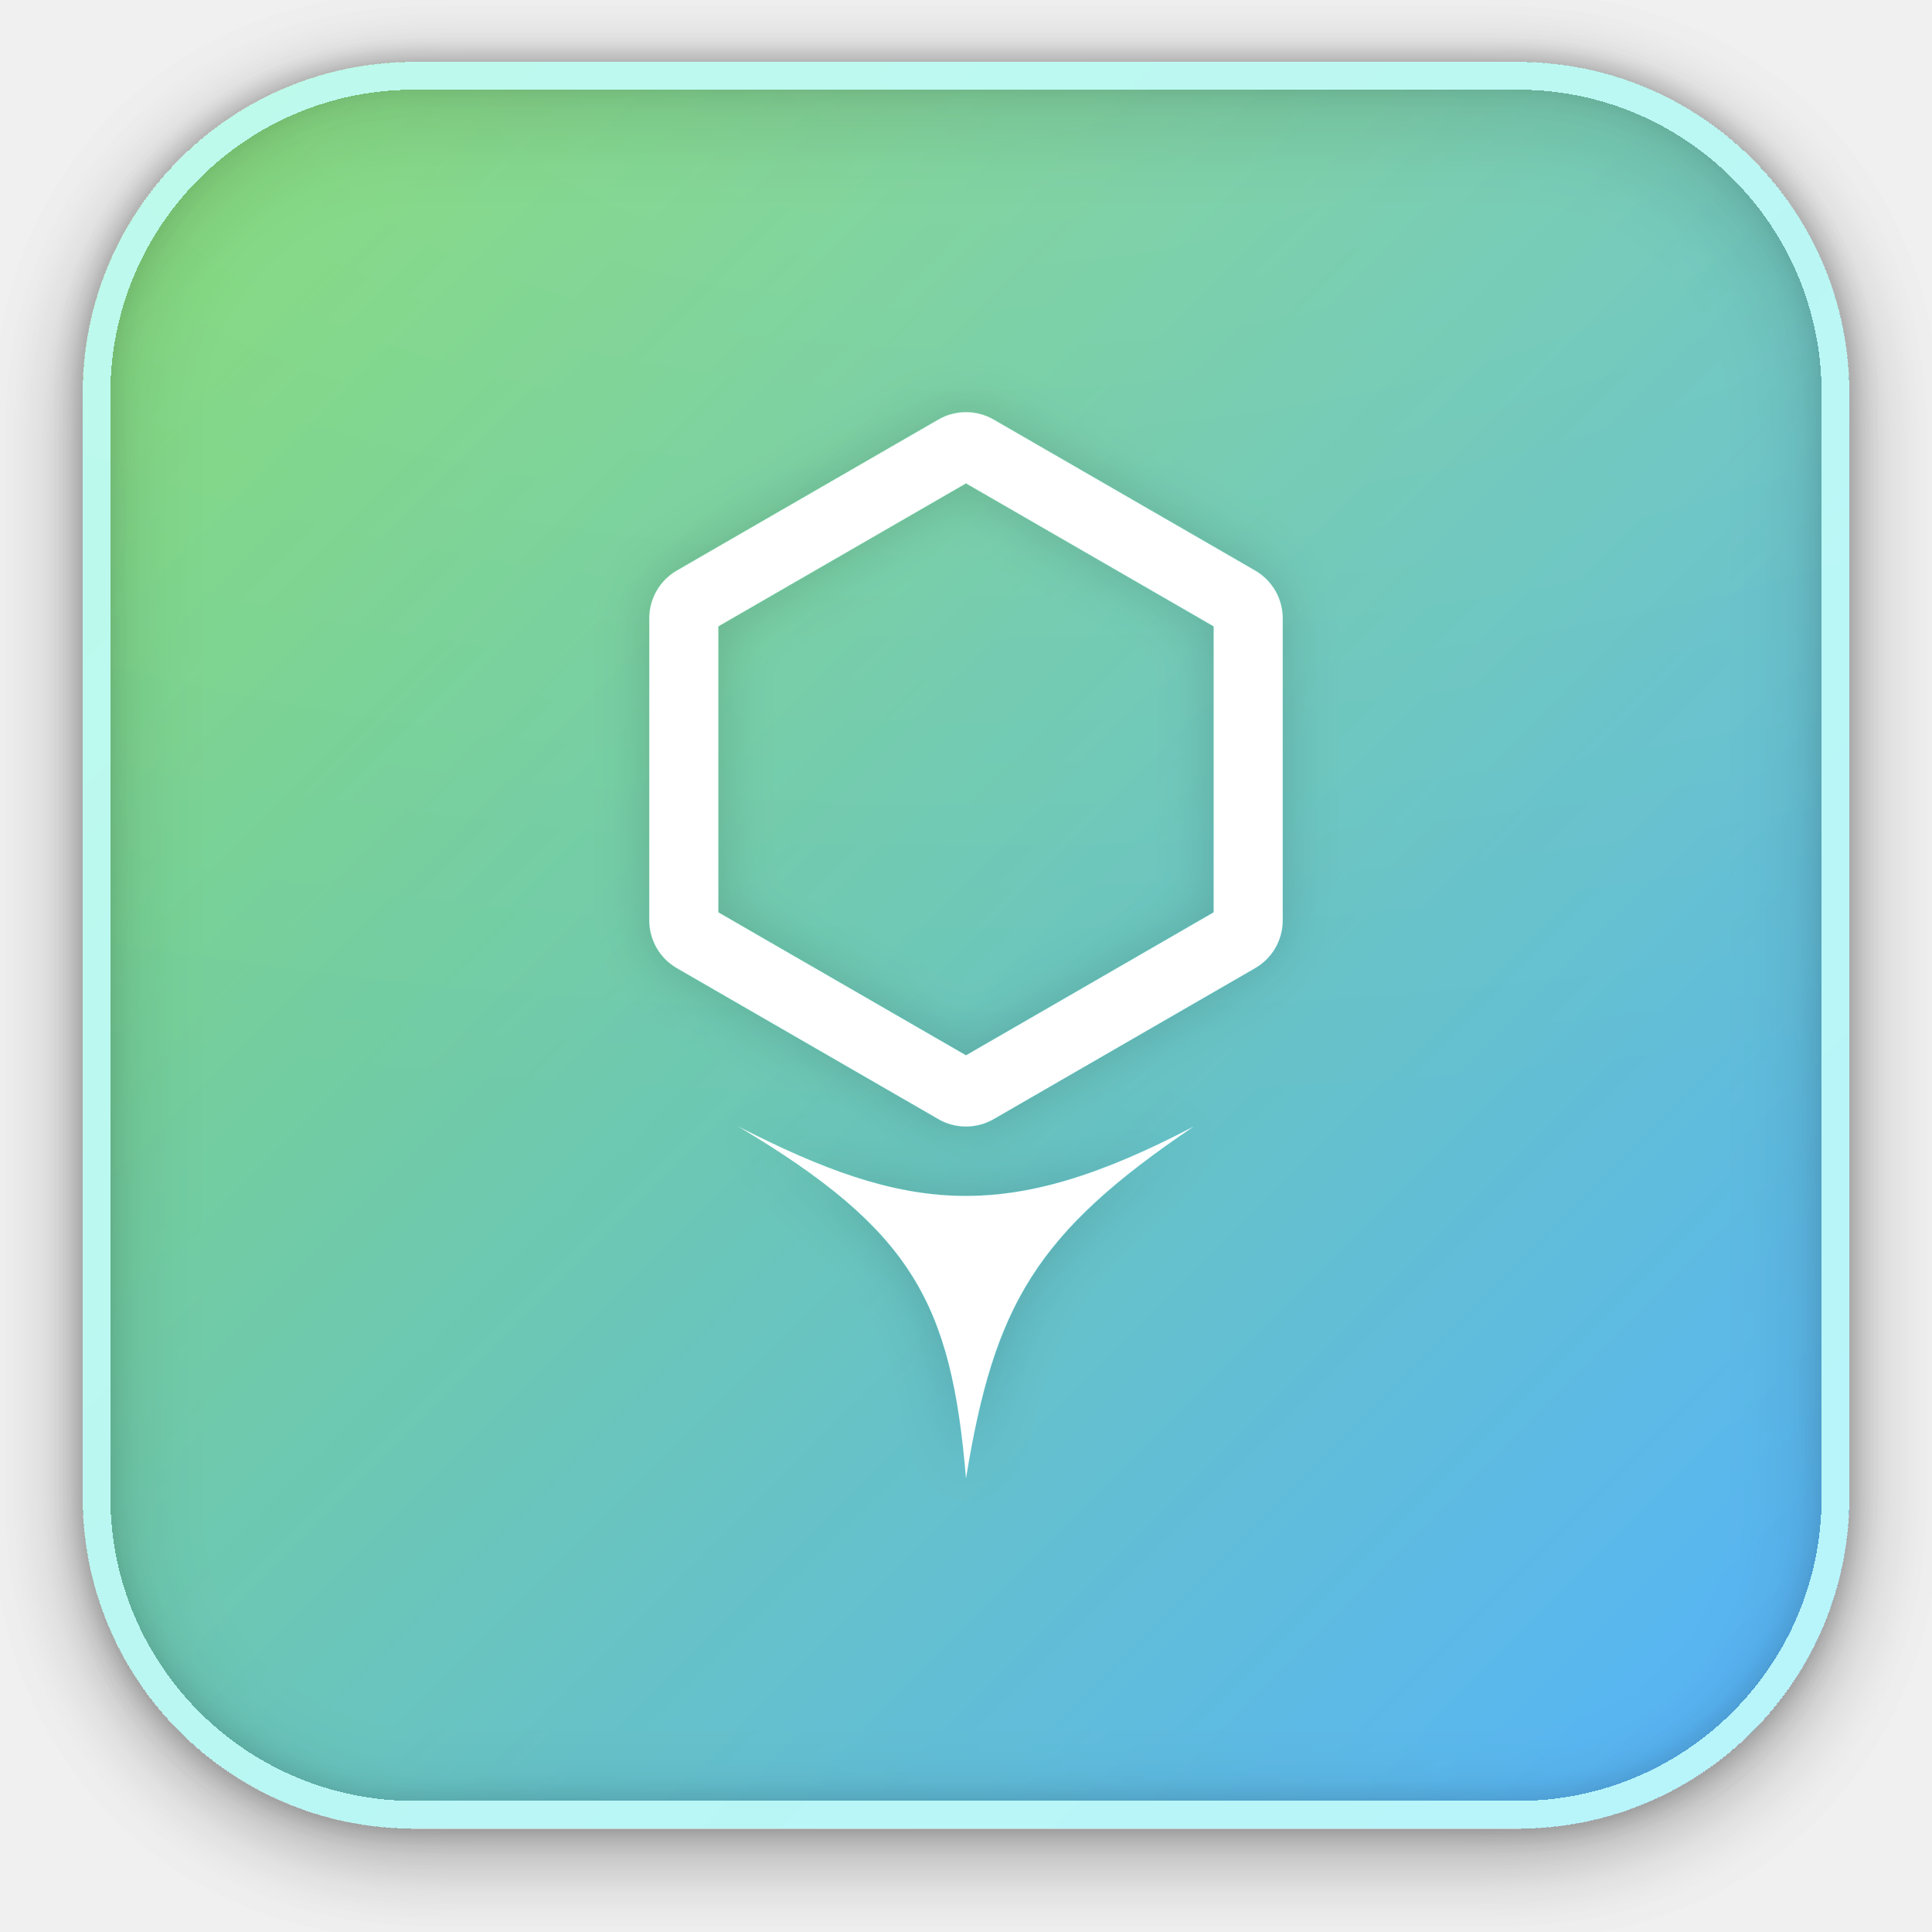
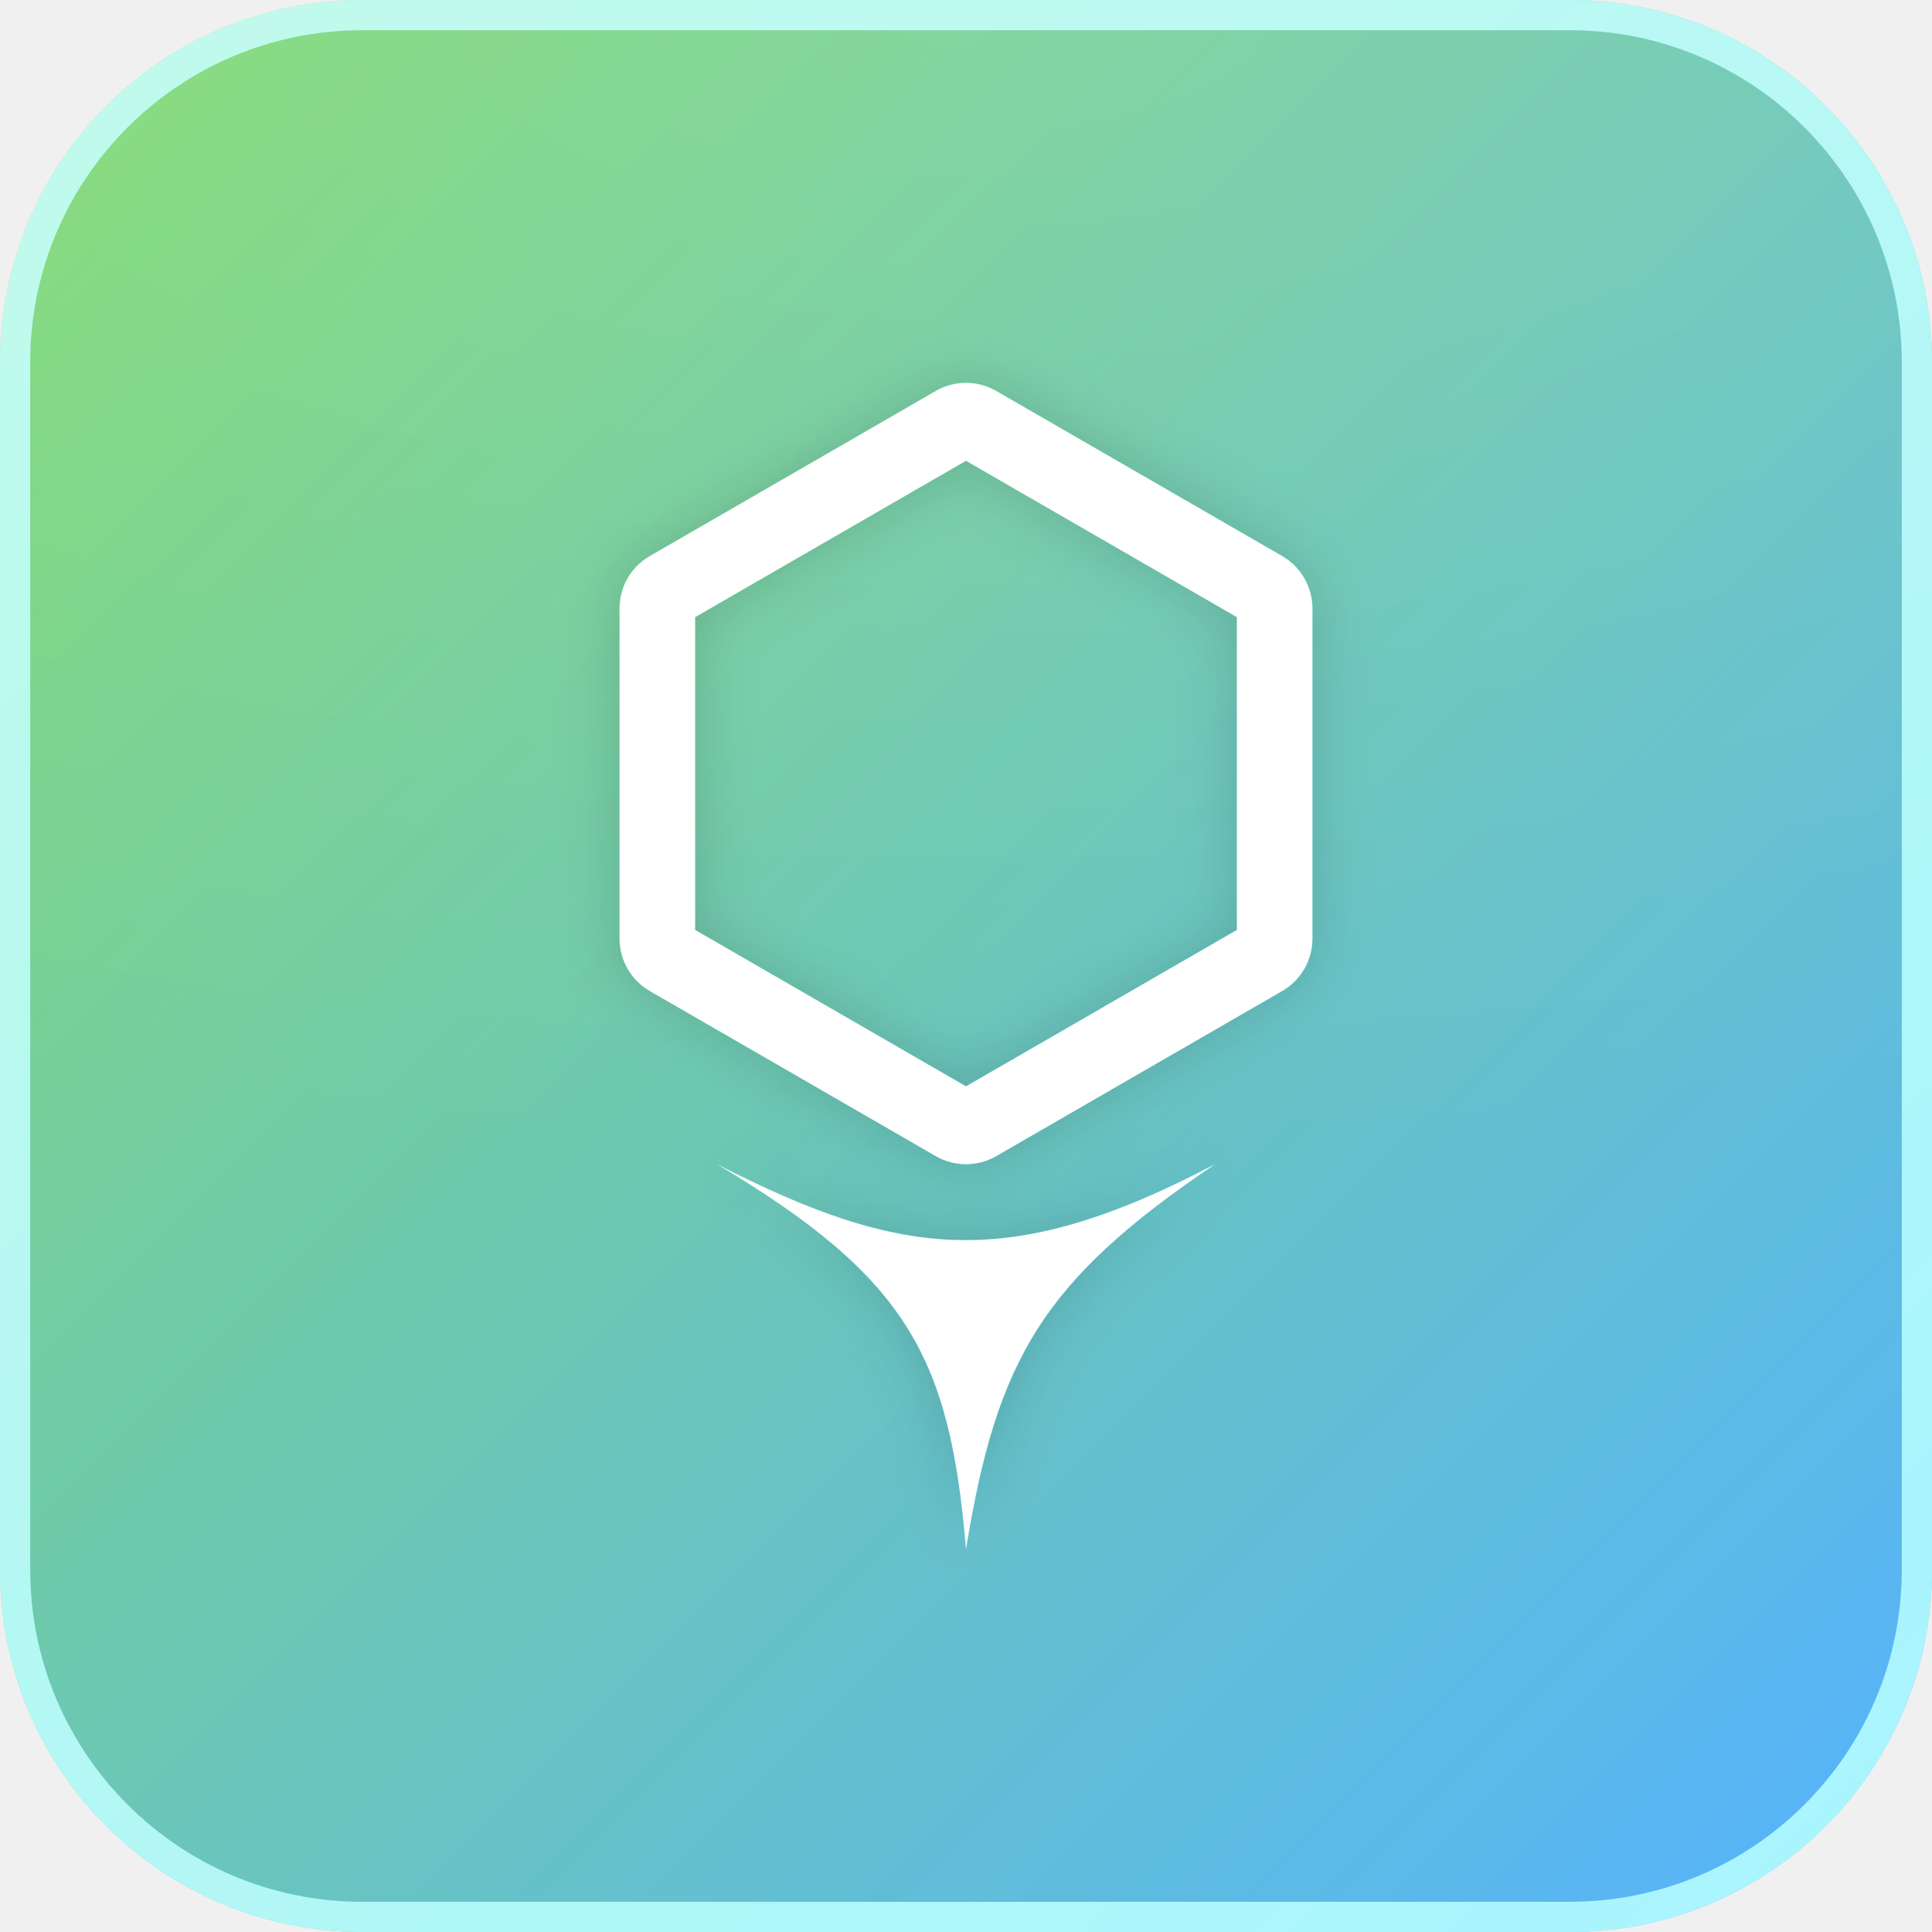
- <svg xmlns="http://www.w3.org/2000/svg" width="280" height="280" viewBox="0 0 280 280" fill="none">
-   <g filter="url(#filter0_dd_756_625)">
-     <path d="M12 57C12 30.49 33.49 9 60 9H220C246.51 9 268 30.49 268 57V217C268 243.51 246.51 265 220 265H60C33.49 265 12 243.51 12 217V57Z" fill="url(#paint0_linear_756_625)" />
-     <path d="M12 57C12 30.49 33.49 9 60 9H220C246.51 9 268 30.49 268 57V217C268 243.51 246.51 265 220 265H60C33.49 265 12 243.51 12 217V57Z" fill="white" fill-opacity="0.2" />
-     <path d="M12 57C12 30.49 33.49 9 60 9H220C246.51 9 268 30.49 268 57V217C268 243.51 246.51 265 220 265H60C33.49 265 12 243.51 12 217V57Z" fill="url(#paint1_radial_756_625)" fill-opacity="0.1" style="mix-blend-mode:plus-lighter" />
-   </g>
-   <g filter="url(#filter1_dd_756_625)">
-     <path d="M220 261V265H60V261H220ZM264 217V57C264 32.7 244.301 13 220 13H60C35.7 13 16 32.7 16 57V217C16 241.301 35.7 261 60 261V265L59.38 264.996C33.156 264.664 12 243.303 12 217V57C12 30.49 33.49 9 60 9H220C246.51 9 268 30.49 268 57V217C268 243.51 246.51 265 220 265V261C244.301 261 264 241.301 264 217Z" fill="#77FAF6" fill-opacity="0.75" style="mix-blend-mode:hard-light" shape-rendering="crispEdges" />
-     <path d="M220 261V265H60V261H220ZM264 217V57C264 32.7 244.301 13 220 13H60C35.7 13 16 32.7 16 57V217C16 241.301 35.7 261 60 261V265L59.38 264.996C33.156 264.664 12 243.303 12 217V57C12 30.49 33.49 9 60 9H220C246.51 9 268 30.49 268 57V217C268 243.51 246.51 265 220 265V261C244.301 261 264 241.301 264 217Z" fill="white" fill-opacity="0.5" shape-rendering="crispEdges" />
-   </g>
-   <g filter="url(#filter2_d_756_625)">
-     <path d="M104.101 90.772V132.226L140 152.952L175.899 132.226V90.772L140 70.047L104.101 90.772ZM185.899 133.381L185.895 133.648C185.803 136.403 184.297 138.925 181.899 140.309L144 162.19L143.767 162.32C141.335 163.618 138.398 163.575 136 162.19L98.101 140.309C95.625 138.88 94.101 136.239 94.101 133.381V89.619C94.101 86.761 95.625 84.119 98.101 82.69L136 60.809C138.475 59.38 141.525 59.38 144 60.809L181.899 82.69C184.375 84.119 185.899 86.761 185.899 89.619V133.381Z" fill="white" />
-     <path d="M140 214.262C144.091 189.101 150.128 178.691 173 163.262C145.887 177.491 131.593 175.847 107 163.262C132.192 178.269 137.879 188.762 140 214.262Z" fill="white" />
+ <svg xmlns="http://www.w3.org/2000/svg" width="256" height="256" viewBox="0 0 256 256" fill="none">
+   <path d="M0 48C0 21.49 21.49 0 48 0H208C234.51 0 256 21.49 256 48V208C256 234.51 234.51 256 208 256H48C21.49 256 0 234.51 0 208V48Z" fill="url(#paint0_linear_756_625)" />
+   <path d="M0 48C0 21.49 21.49 0 48 0H208C234.51 0 256 21.49 256 48V208C256 234.51 234.51 256 208 256H48C21.49 256 0 234.51 0 208V48Z" fill="white" fill-opacity="0.2" />
+   <path d="M0 48C0 21.49 21.49 0 48 0H208C234.51 0 256 21.49 256 48V208C256 234.51 234.51 256 208 256H48C21.49 256 0 234.51 0 208V48Z" fill="url(#paint1_radial_756_625)" fill-opacity="0.1" style="mix-blend-mode:plus-lighter" />
+   <path d="M208 252V256H48V252H208ZM252 208V48C252 23.7 232.301 4 208 4H48C23.7 4 4 23.7 4 48V208C4 232.301 23.7 252 48 252V256L47.38 255.996C21.156 255.664 0 234.303 0 208V48C0 21.49 21.49 0 48 0H208C234.51 0 256 21.49 256 48V208C256 234.51 234.51 256 208 256V252C232.301 252 252 232.301 252 208Z" fill="#77FAF6" fill-opacity="0.75" style="mix-blend-mode:hard-light" />
+   <path d="M208 252V256H48V252H208ZM252 208V48C252 23.7 232.301 4 208 4H48C23.7 4 4 23.7 4 48V208C4 232.301 23.7 252 48 252V256L47.38 255.996C21.156 255.664 0 234.303 0 208V48C0 21.49 21.49 0 48 0H208C234.51 0 256 21.49 256 48V208C256 234.51 234.51 256 208 256V252C232.301 252 252 232.301 252 208Z" fill="white" fill-opacity="0.5" />
+   <g filter="url(#filter0_d_756_625)">
+     <path d="M92.101 81.772V123.226L128 143.952L163.899 123.226V81.772L128 61.047L92.101 81.772ZM173.899 124.381L173.895 124.648C173.803 127.403 172.297 129.925 169.899 131.309L132 153.19L131.767 153.32C129.335 154.618 126.398 154.575 124 153.19L86.101 131.309C83.625 129.88 82.101 127.239 82.101 124.381V80.619C82.101 77.761 83.625 75.119 86.101 73.69L124 51.809C126.475 50.38 129.525 50.38 132 51.809L169.899 73.69C172.375 75.119 173.899 77.761 173.899 80.619V124.381Z" fill="white" />
+     <path d="M128 205.262C132.091 180.101 138.128 169.691 161 154.262C133.887 168.491 119.593 166.847 95 154.262C120.192 169.269 125.879 179.762 128 205.262Z" fill="white" />
  </g>
  <defs>
-     <filter id="filter0_dd_756_625" x="0" y="0" width="280" height="280" filterUnits="userSpaceOnUse" color-interpolation-filters="sRGB">
-       <feFlood flood-opacity="0" result="BackgroundImageFix" />
-       <feColorMatrix in="SourceAlpha" type="matrix" values="0 0 0 0 0 0 0 0 0 0 0 0 0 0 0 0 0 0 127 0" result="hardAlpha" />
-       <feOffset dy="3" />
-       <feGaussianBlur stdDeviation="6" />
-       <feComposite in2="hardAlpha" operator="out" />
-       <feColorMatrix type="matrix" values="0 0 0 0 0 0 0 0 0 0 0 0 0 0 0 0 0 0 0.25 0" />
-       <feBlend mode="normal" in2="BackgroundImageFix" result="effect1_dropShadow_756_625" />
-       <feColorMatrix in="SourceAlpha" type="matrix" values="0 0 0 0 0 0 0 0 0 0 0 0 0 0 0 0 0 0 127 0" result="hardAlpha" />
-       <feOffset />
-       <feGaussianBlur stdDeviation="2" />
-       <feComposite in2="hardAlpha" operator="out" />
-       <feColorMatrix type="matrix" values="0 0 0 0 0 0 0 0 0 0 0 0 0 0 0 0 0 0 0.15 0" />
-       <feBlend mode="normal" in2="effect1_dropShadow_756_625" result="effect2_dropShadow_756_625" />
-       <feBlend mode="normal" in="SourceGraphic" in2="effect2_dropShadow_756_625" result="shape" />
-     </filter>
-     <filter id="filter1_dd_756_625" x="0" y="0" width="280" height="280" filterUnits="userSpaceOnUse" color-interpolation-filters="sRGB">
-       <feFlood flood-opacity="0" result="BackgroundImageFix" />
-       <feColorMatrix in="SourceAlpha" type="matrix" values="0 0 0 0 0 0 0 0 0 0 0 0 0 0 0 0 0 0 127 0" result="hardAlpha" />
-       <feOffset dy="3" />
-       <feGaussianBlur stdDeviation="6" />
-       <feComposite in2="hardAlpha" operator="out" />
-       <feColorMatrix type="matrix" values="0 0 0 0 0 0 0 0 0 0 0 0 0 0 0 0 0 0 0.25 0" />
-       <feBlend mode="normal" in2="BackgroundImageFix" result="effect1_dropShadow_756_625" />
-       <feColorMatrix in="SourceAlpha" type="matrix" values="0 0 0 0 0 0 0 0 0 0 0 0 0 0 0 0 0 0 127 0" result="hardAlpha" />
-       <feOffset />
-       <feGaussianBlur stdDeviation="2" />
-       <feComposite in2="hardAlpha" operator="out" />
-       <feColorMatrix type="matrix" values="0 0 0 0 0 0 0 0 0 0 0 0 0 0 0 0 0 0 0.15 0" />
-       <feBlend mode="normal" in2="effect1_dropShadow_756_625" result="effect2_dropShadow_756_625" />
-       <feBlend mode="normal" in="SourceGraphic" in2="effect2_dropShadow_756_625" result="shape" />
-     </filter>
-     <filter id="filter2_d_756_625" x="52" y="49" width="176" height="176" filterUnits="userSpaceOnUse" color-interpolation-filters="sRGB">
+     <filter id="filter0_d_756_625" x="40" y="40" width="176" height="176" filterUnits="userSpaceOnUse" color-interpolation-filters="sRGB">
      <feFlood flood-opacity="0" result="BackgroundImageFix" />
      <feColorMatrix in="SourceAlpha" type="matrix" values="0 0 0 0 0 0 0 0 0 0 0 0 0 0 0 0 0 0 127 0" result="hardAlpha" />
      <feOffset />
      <feGaussianBlur stdDeviation="4" />
      <feComposite in2="hardAlpha" operator="out" />
      <feColorMatrix type="matrix" values="0 0 0 0 0 0 0 0 0 0 0 0 0 0 0 0 0 0 0.15 0" />
      <feBlend mode="normal" in2="BackgroundImageFix" result="effect1_dropShadow_756_625" />
      <feBlend mode="normal" in="SourceGraphic" in2="effect1_dropShadow_756_625" result="shape" />
    </filter>
-     <linearGradient id="paint0_linear_756_625" x1="12" y1="9" x2="268" y2="265" gradientUnits="userSpaceOnUse">
+     <linearGradient id="paint0_linear_756_625" x1="0" y1="0" x2="256" y2="256" gradientUnits="userSpaceOnUse">
      <stop stop-color="#63D24B" />
      <stop offset="1" stop-color="#2A9FFF" />
    </linearGradient>
-     <radialGradient id="paint1_radial_756_625" cx="0" cy="0" r="1" gradientUnits="userSpaceOnUse" gradientTransform="translate(140 9) rotate(-90) scale(152.5 358.586)">
+     <radialGradient id="paint1_radial_756_625" cx="0" cy="0" r="1" gradientUnits="userSpaceOnUse" gradientTransform="translate(128 -1.73537e-06) rotate(-90) scale(152.5 358.586)">
      <stop stop-color="white" />
      <stop offset="1" stop-color="white" stop-opacity="0" />
    </radialGradient>
  </defs>
</svg>
